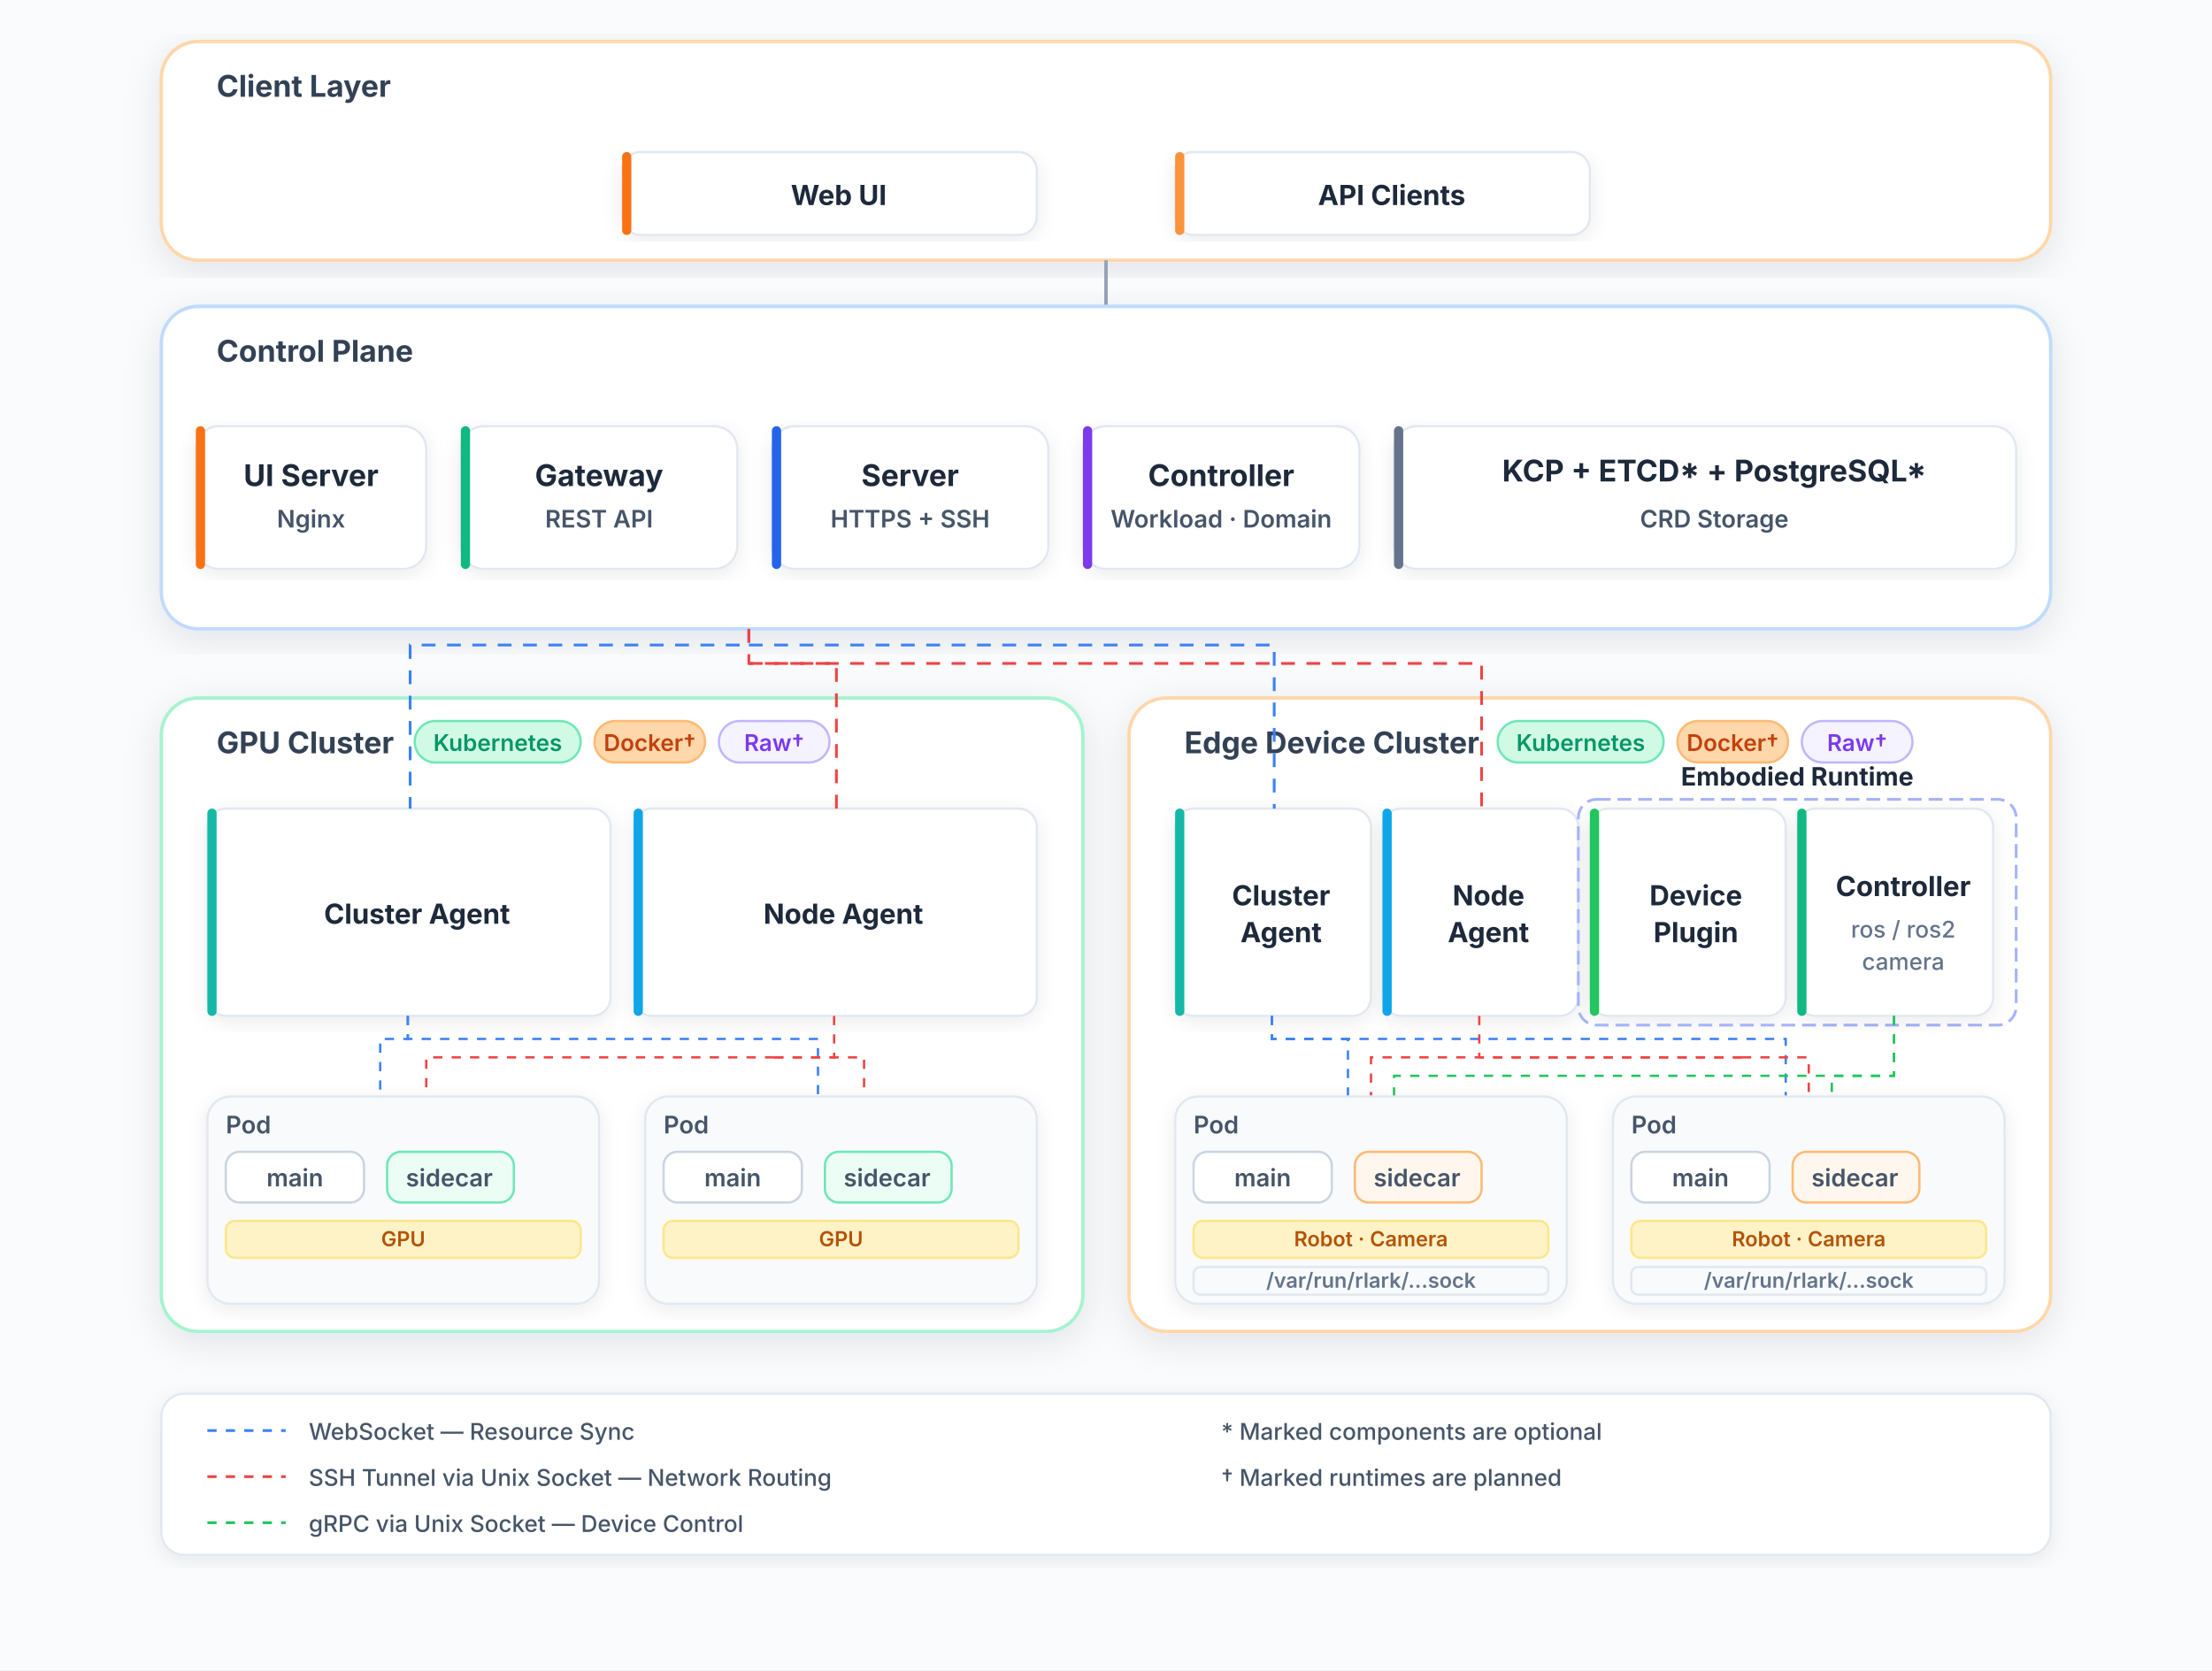
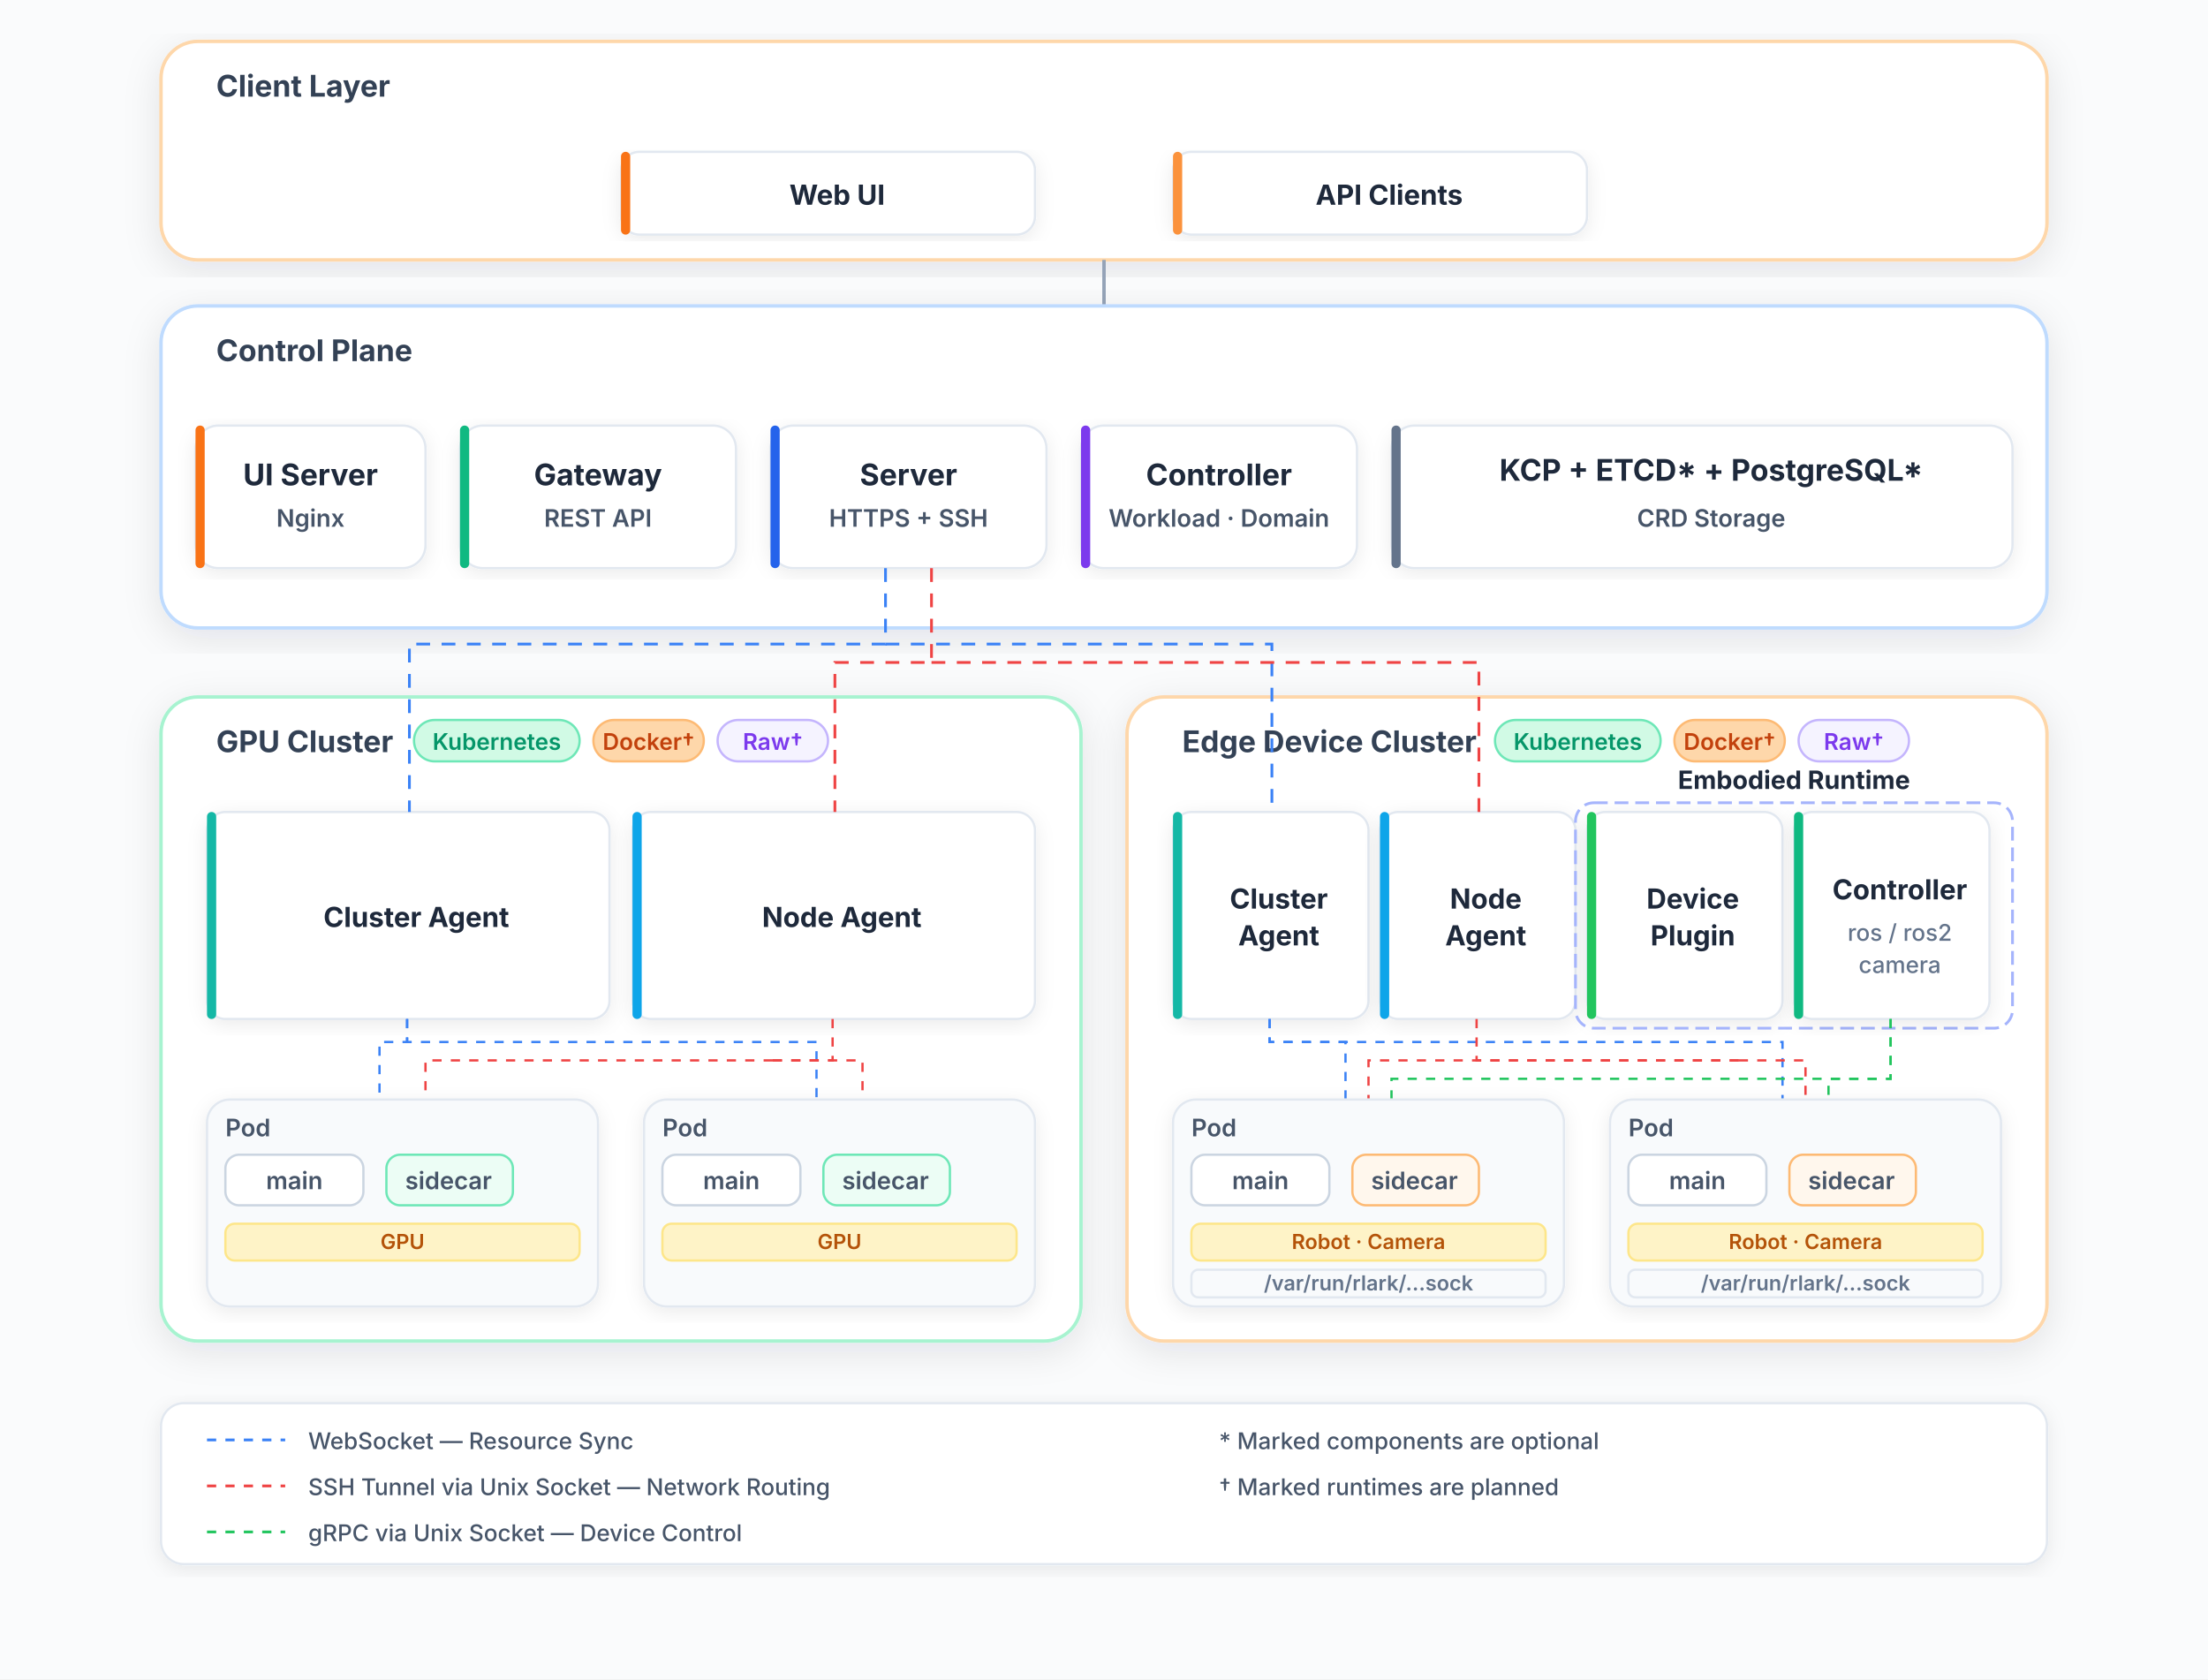
- <svg xmlns="http://www.w3.org/2000/svg" width="960" height="725" viewBox="0 0 960 725">
+ <svg xmlns="http://www.w3.org/2000/svg" width="960" height="730" viewBox="0 0 960 730">
  <defs>
    <filter id="shadow" x="-8%" y="-8%" width="116%" height="116%">
      <feDropShadow dx="0" dy="2" stdDeviation="4" flood-color="#0f172a" flood-opacity="0.08" />
    </filter>
    <filter id="shadow-lg" x="-8%" y="-8%" width="116%" height="116%">
      <feDropShadow dx="0" dy="4" stdDeviation="8" flood-color="#0f172a" flood-opacity="0.10" />
    </filter>
    <marker id="arrow-gray" markerWidth="6" markerHeight="6" refX="5" refY="3" orient="auto" markerUnits="strokeWidth">
      <path d="M0,0 L6,3 L0,6 Z" fill="#94A3B8" />
    </marker>
    <style>
      .font { font-family: Inter, system-ui, -apple-system, BlinkMacSystemFont, 'Segoe UI', sans-serif; }
      .section-title { font-size: 13px; font-weight: 700; fill: #334155; }
      .card-title { font-size: 13px; font-weight: 700; fill: #1E293B; }
      .card-title-sm { font-size: 12px; font-weight: 700; fill: #1E293B; }
      .card-title-xs { font-size: 11px; font-weight: 700; fill: #1E293B; }
      .card-sub { font-size: 10.5px; font-weight: 600; fill: #475569; }
      .card-sub-sm { font-size: 10px; font-weight: 500; fill: #64748B; }
      .badge { font-size: 10px; font-weight: 600; }
      .badge-xs { font-size: 9px; font-weight: 600; }
      .legend { font-size: 10px; font-weight: 500; fill: #475569; }
    </style>
  </defs>
-   <rect width="960" height="725" fill="#FAFBFC" />
+   <rect width="960" height="730" fill="#FAFBFC" />
  <g transform="translate(70, 18)">
    <rect width="820" height="95" rx="16" fill="#FFFFFF" stroke="#FED7AA" stroke-width="1.5" filter="url(#shadow-lg)" />
    <text x="24" y="24" class="font section-title">Client Layer</text>
    <g transform="translate(200, 48)">
      <rect width="180" height="36" rx="8" fill="#FFFFFF" stroke="#E2E8F0" filter="url(#shadow)" />
      <rect x="0" y="0" width="4" height="36" rx="2" fill="#F97316" />
      <text x="94" y="23" text-anchor="middle" class="font card-title-sm">Web UI</text>
    </g>
    <g transform="translate(440, 48)">
      <rect width="180" height="36" rx="8" fill="#FFFFFF" stroke="#E2E8F0" filter="url(#shadow)" />
      <rect x="0" y="0" width="4" height="36" rx="2" fill="#FB923C" />
      <text x="94" y="23" text-anchor="middle" class="font card-title-sm">API Clients</text>
    </g>
  </g>
  <path d="M480 113 L480 133" stroke="#94A3B8" stroke-width="1.5" fill="none" />
  <g transform="translate(70, 133)">
    <rect width="820" height="140" rx="16" fill="#FFFFFF" stroke="#BFDBFE" stroke-width="1.5" filter="url(#shadow-lg)" />
    <text x="24" y="24" class="font section-title">Control Plane</text>
    <g transform="translate(15, 52)">
      <rect width="100" height="62" rx="10" fill="#FFFFFF" stroke="#E2E8F0" filter="url(#shadow)" />
      <rect x="0" y="0" width="4" height="62" rx="2" fill="#F97316" />
      <text x="50" y="26" text-anchor="middle" class="font card-title">UI Server</text>
      <text x="50" y="44" text-anchor="middle" class="font card-sub">Nginx</text>
    </g>
    <g transform="translate(130, 52)">
      <rect width="120" height="62" rx="10" fill="#FFFFFF" stroke="#E2E8F0" filter="url(#shadow)" />
      <rect x="0" y="0" width="4" height="62" rx="2" fill="#10B981" />
      <text x="60" y="26" text-anchor="middle" class="font card-title">Gateway</text>
      <text x="60" y="44" text-anchor="middle" class="font card-sub">REST API</text>
    </g>
    <g transform="translate(265, 52)">
      <rect width="120" height="62" rx="10" fill="#FFFFFF" stroke="#E2E8F0" filter="url(#shadow)" />
      <rect x="0" y="0" width="4" height="62" rx="2" fill="#2563EB" />
      <text x="60" y="26" text-anchor="middle" class="font card-title">Server</text>
      <text x="60" y="44" text-anchor="middle" class="font card-sub">HTTPS + SSH</text>
    </g>
    <g transform="translate(400, 52)">
      <rect width="120" height="62" rx="10" fill="#FFFFFF" stroke="#E2E8F0" filter="url(#shadow)" />
      <rect x="0" y="0" width="4" height="62" rx="2" fill="#7C3AED" />
      <text x="60" y="26" text-anchor="middle" class="font card-title">Controller</text>
      <text x="60" y="44" text-anchor="middle" class="font card-sub">Workload · Domain</text>
    </g>
    <g transform="translate(535, 52)">
      <rect width="270" height="62" rx="10" fill="#FFFFFF" stroke="#E2E8F0" filter="url(#shadow)" />
      <rect x="0" y="0" width="4" height="62" rx="2" fill="#64748B" />
      <text x="139" y="24" text-anchor="middle" class="font card-title">KCP + ETCD* + PostgreSQL*</text>
      <text x="139" y="44" text-anchor="middle" class="font card-sub">CRD Storage</text>
    </g>
  </g>
  <g transform="translate(70, 303)">
-     <rect width="400" height="275" rx="16" fill="#FFFFFF" stroke="#A7F3D0" stroke-width="1.5" filter="url(#shadow-lg)" />
+     <rect width="400" height="280" rx="16" fill="#FFFFFF" stroke="#A7F3D0" stroke-width="1.5" filter="url(#shadow-lg)" />
    <text x="24" y="24" class="font section-title">GPU Cluster</text>
    <rect x="110" y="10" width="72" height="18" rx="9" fill="#D1FAE5" stroke="#6EE7B7" />
    <text x="146" y="23" text-anchor="middle" class="font badge" fill="#059669">Kubernetes</text>
    <rect x="188" y="10" width="48" height="18" rx="9" fill="#FED7AA" stroke="#FDBA74" />
    <text x="212" y="23" text-anchor="middle" class="font badge" fill="#C2410C">Docker†</text>
    <rect x="242" y="10" width="48" height="18" rx="9" fill="#F5F3FF" stroke="#C4B5FD" />
    <text x="266" y="23" text-anchor="middle" class="font badge" fill="#7C3AED">Raw†</text>
-     <g transform="translate(20, 48)">
+     <g transform="translate(20, 50)">
      <rect width="175" height="90" rx="8" fill="#FFFFFF" stroke="#E2E8F0" filter="url(#shadow)" />
      <rect x="0" y="0" width="4" height="90" rx="2" fill="#14B8A6" />
      <text x="91" y="50" text-anchor="middle" class="font card-title-sm">Cluster Agent</text>
    </g>
-     <g transform="translate(205, 48)">
+     <g transform="translate(205, 50)">
      <rect width="175" height="90" rx="8" fill="#FFFFFF" stroke="#E2E8F0" filter="url(#shadow)" />
      <rect x="0" y="0" width="4" height="90" rx="2" fill="#0EA5E9" />
      <text x="91" y="50" text-anchor="middle" class="font card-title-sm">Node Agent</text>
    </g>
-     <path d="M107 138 L107 148 L95 148 L95 173" stroke="#3B82F6" stroke-width="1" fill="none" stroke-dasharray="4 4" />
-     <path d="M107 138 L107 148 L285 148 L285 173" stroke="#3B82F6" stroke-width="1" fill="none" stroke-dasharray="4 4" />
-     <path d="M292 138 L292 156 L266 156" stroke="#EF4444" stroke-width="1" fill="none" stroke-dasharray="4 4" />
-     <path d="M266 156 L115 156 L115 173" stroke="#EF4444" stroke-width="1" fill="none" stroke-dasharray="4 4" />
-     <path d="M266 156 L305 156 L305 173" stroke="#EF4444" stroke-width="1" fill="none" stroke-dasharray="4 4" />
-     <g transform="translate(20, 173)">
+     <path d="M107 140 L107 150 L95 150 L95 175" stroke="#3B82F6" stroke-width="1" fill="none" stroke-dasharray="4 4" />
+     <path d="M107 140 L107 150 L285 150 L285 175" stroke="#3B82F6" stroke-width="1" fill="none" stroke-dasharray="4 4" />
+     <path d="M292 140 L292 158 L266 158" stroke="#EF4444" stroke-width="1" fill="none" stroke-dasharray="4 4" />
+     <path d="M266 158 L115 158 L115 175" stroke="#EF4444" stroke-width="1" fill="none" stroke-dasharray="4 4" />
+     <path d="M266 158 L305 158 L305 175" stroke="#EF4444" stroke-width="1" fill="none" stroke-dasharray="4 4" />
+     <g transform="translate(20, 175)">
      <rect width="170" height="90" rx="10" fill="#F8FAFC" stroke="#E2E8F0" filter="url(#shadow)" />
      <text x="8" y="16" class="font card-sub">Pod</text>
      <rect x="8" y="24" width="60" height="22" rx="6" fill="#FFFFFF" stroke="#CBD5E1" />
      <text x="38" y="39" text-anchor="middle" class="font card-sub">main</text>
      <rect x="78" y="24" width="55" height="22" rx="6" fill="#ECFDF5" stroke="#6EE7B7" />
      <text x="105" y="39" text-anchor="middle" class="font card-sub">sidecar</text>
      <rect x="8" y="54" width="154" height="16" rx="4" fill="#FEF3C7" stroke="#FDE68A" />
      <text x="85" y="65" text-anchor="middle" class="font badge-xs" fill="#B45309">GPU</text>
    </g>
-     <g transform="translate(210, 173)">
+     <g transform="translate(210, 175)">
      <rect width="170" height="90" rx="10" fill="#F8FAFC" stroke="#E2E8F0" filter="url(#shadow)" />
      <text x="8" y="16" class="font card-sub">Pod</text>
      <rect x="8" y="24" width="60" height="22" rx="6" fill="#FFFFFF" stroke="#CBD5E1" />
      <text x="38" y="39" text-anchor="middle" class="font card-sub">main</text>
      <rect x="78" y="24" width="55" height="22" rx="6" fill="#ECFDF5" stroke="#6EE7B7" />
      <text x="105" y="39" text-anchor="middle" class="font card-sub">sidecar</text>
      <rect x="8" y="54" width="154" height="16" rx="4" fill="#FEF3C7" stroke="#FDE68A" />
      <text x="85" y="65" text-anchor="middle" class="font badge-xs" fill="#B45309">GPU</text>
    </g>
  </g>
  <g transform="translate(490, 303)">
-     <rect width="400" height="275" rx="16" fill="#FFFFFF" stroke="#FED7AA" stroke-width="1.5" filter="url(#shadow-lg)" />
+     <rect width="400" height="280" rx="16" fill="#FFFFFF" stroke="#FED7AA" stroke-width="1.5" filter="url(#shadow-lg)" />
    <text x="24" y="24" class="font section-title">Edge Device Cluster</text>
    <rect x="160" y="10" width="72" height="18" rx="9" fill="#D1FAE5" stroke="#6EE7B7" />
    <text x="196" y="23" text-anchor="middle" class="font badge" fill="#059669">Kubernetes</text>
    <rect x="238" y="10" width="48" height="18" rx="9" fill="#FED7AA" stroke="#FDBA74" />
    <text x="262" y="23" text-anchor="middle" class="font badge" fill="#C2410C">Docker†</text>
    <rect x="292" y="10" width="48" height="18" rx="9" fill="#F5F3FF" stroke="#C4B5FD" />
    <text x="316" y="23" text-anchor="middle" class="font badge" fill="#7C3AED">Raw†</text>
-     <g transform="translate(20, 48)">
+     <g transform="translate(20, 50)">
      <rect width="85" height="90" rx="8" fill="#FFFFFF" stroke="#E2E8F0" filter="url(#shadow)" />
      <rect x="0" y="0" width="4" height="90" rx="2" fill="#14B8A6" />
      <text x="46" y="42" text-anchor="middle" class="font card-title-sm">Cluster</text>
      <text x="46" y="58" text-anchor="middle" class="font card-title-sm">Agent</text>
    </g>
-     <g transform="translate(110, 48)">
+     <g transform="translate(110, 50)">
      <rect width="85" height="90" rx="8" fill="#FFFFFF" stroke="#E2E8F0" filter="url(#shadow)" />
      <rect x="0" y="0" width="4" height="90" rx="2" fill="#0EA5E9" />
      <text x="46" y="42" text-anchor="middle" class="font card-title-sm">Node</text>
      <text x="46" y="58" text-anchor="middle" class="font card-title-sm">Agent</text>
    </g>
-     <g transform="translate(200, 48)">
+     <g transform="translate(200, 50)">
      <rect width="85" height="90" rx="8" fill="#FFFFFF" stroke="#E2E8F0" filter="url(#shadow)" />
      <rect x="0" y="0" width="4" height="90" rx="2" fill="#22C55E" />
      <text x="46" y="42" text-anchor="middle" class="font card-title-sm">Device</text>
      <text x="46" y="58" text-anchor="middle" class="font card-title-sm">Plugin</text>
    </g>
-     <rect x="195" y="44" width="190" height="98" rx="8" fill="none" stroke="#A5B4FC" stroke-width="1.2" stroke-dasharray="6 3" />
-     <text x="290" y="38" text-anchor="middle" class="font card-title-xs" fill="#4F46E5">Embodied Runtime</text>
-     <g transform="translate(290, 48)">
+     <rect x="195" y="46" width="190" height="98" rx="8" fill="none" stroke="#A5B4FC" stroke-width="1.2" stroke-dasharray="6 3" />
+     <text x="290" y="40" text-anchor="middle" class="font card-title-xs" fill="#4F46E5">Embodied Runtime</text>
+     <g transform="translate(290, 50)">
      <rect width="85" height="90" rx="8" fill="#FFFFFF" stroke="#E2E8F0" filter="url(#shadow)" />
      <rect x="0" y="0" width="4" height="90" rx="2" fill="#10B981" />
      <text x="46" y="38" text-anchor="middle" class="font card-title-sm">Controller</text>
      <text x="46" y="56" text-anchor="middle" class="font card-sub-sm">ros / ros2</text>
      <text x="46" y="70" text-anchor="middle" class="font card-sub-sm">camera</text>
    </g>
-     <path d="M62 138 L62 148 L95 148 L95 173" stroke="#3B82F6" stroke-width="1" fill="none" stroke-dasharray="4 4" />
-     <path d="M62 138 L62 148 L285 148 L285 173" stroke="#3B82F6" stroke-width="1" fill="none" stroke-dasharray="4 4" />
-     <path d="M152 138 L152 156 L266 156" stroke="#EF4444" stroke-width="1" fill="none" stroke-dasharray="4 4" />
-     <path d="M266 156 L105 156 L105 173" stroke="#EF4444" stroke-width="1" fill="none" stroke-dasharray="4 4" />
-     <path d="M266 156 L295 156 L295 173" stroke="#EF4444" stroke-width="1" fill="none" stroke-dasharray="4 4" />
-     <path d="M332 138 L332 164 L115 164 L115 173" stroke="#22C55E" stroke-width="1" fill="none" stroke-dasharray="4 4" />
-     <path d="M332 138 L332 164 L305 164 L305 173" stroke="#22C55E" stroke-width="1" fill="none" stroke-dasharray="4 4" />
-     <g transform="translate(20, 173)">
+     <path d="M62 140 L62 150 L95 150 L95 175" stroke="#3B82F6" stroke-width="1" fill="none" stroke-dasharray="4 4" />
+     <path d="M62 140 L62 150 L285 150 L285 175" stroke="#3B82F6" stroke-width="1" fill="none" stroke-dasharray="4 4" />
+     <path d="M152 140 L152 158 L266 158" stroke="#EF4444" stroke-width="1" fill="none" stroke-dasharray="4 4" />
+     <path d="M266 158 L105 158 L105 175" stroke="#EF4444" stroke-width="1" fill="none" stroke-dasharray="4 4" />
+     <path d="M266 158 L295 158 L295 175" stroke="#EF4444" stroke-width="1" fill="none" stroke-dasharray="4 4" />
+     <path d="M332 140 L332 166 L115 166 L115 175" stroke="#22C55E" stroke-width="1" fill="none" stroke-dasharray="4 4" />
+     <path d="M332 140 L332 166 L305 166 L305 175" stroke="#22C55E" stroke-width="1" fill="none" stroke-dasharray="4 4" />
+     <g transform="translate(20, 175)">
      <rect width="170" height="90" rx="10" fill="#F8FAFC" stroke="#E2E8F0" filter="url(#shadow)" />
      <text x="8" y="16" class="font card-sub">Pod</text>
      <rect x="8" y="24" width="60" height="22" rx="6" fill="#FFFFFF" stroke="#CBD5E1" />
      <text x="38" y="39" text-anchor="middle" class="font card-sub">main</text>
      <rect x="78" y="24" width="55" height="22" rx="6" fill="#FFF7ED" stroke="#FDBA74" />
      <text x="105" y="39" text-anchor="middle" class="font card-sub">sidecar</text>
      <rect x="8" y="54" width="154" height="16" rx="4" fill="#FEF3C7" stroke="#FDE68A" />
      <text x="85" y="65" text-anchor="middle" class="font badge-xs" fill="#B45309">Robot · Camera</text>
      <rect x="8" y="74" width="154" height="12" rx="3" fill="#F8FAFC" stroke="#E2E8F0" />
      <text x="85" y="83" text-anchor="middle" class="font badge-xs" fill="#64748B">/var/run/rlark/...sock</text>
    </g>
-     <g transform="translate(210, 173)">
+     <g transform="translate(210, 175)">
      <rect width="170" height="90" rx="10" fill="#F8FAFC" stroke="#E2E8F0" filter="url(#shadow)" />
      <text x="8" y="16" class="font card-sub">Pod</text>
      <rect x="8" y="24" width="60" height="22" rx="6" fill="#FFFFFF" stroke="#CBD5E1" />
      <text x="38" y="39" text-anchor="middle" class="font card-sub">main</text>
      <rect x="78" y="24" width="55" height="22" rx="6" fill="#FFF7ED" stroke="#FDBA74" />
      <text x="105" y="39" text-anchor="middle" class="font card-sub">sidecar</text>
      <rect x="8" y="54" width="154" height="16" rx="4" fill="#FEF3C7" stroke="#FDE68A" />
      <text x="85" y="65" text-anchor="middle" class="font badge-xs" fill="#B45309">Robot · Camera</text>
      <rect x="8" y="74" width="154" height="12" rx="3" fill="#F8FAFC" stroke="#E2E8F0" />
      <text x="85" y="83" text-anchor="middle" class="font badge-xs" fill="#64748B">/var/run/rlark/...sock</text>
    </g>
  </g>
-   <path d="M325 273 L325 280 L178 280 L178 351" stroke="#3B82F6" stroke-width="1.2" fill="none" stroke-dasharray="6 5" />
-   <path d="M325 280 L553 280 L553 351" stroke="#3B82F6" stroke-width="1.2" fill="none" stroke-dasharray="6 5" />
-   <path d="M325 273 L325 288 L363 288 L363 351" stroke="#EF4444" stroke-width="1.2" fill="none" stroke-dasharray="6 5" />
-   <path d="M325 288 L643 288 L643 351" stroke="#EF4444" stroke-width="1.2" fill="none" stroke-dasharray="6 5" />
-   <g transform="translate(70, 605)">
+   <path d="M385 247 L385 280 L178 280 L178 353" stroke="#3B82F6" stroke-width="1.2" fill="none" stroke-dasharray="6 5" />
+   <path d="M385 280 L553 280 L553 353" stroke="#3B82F6" stroke-width="1.2" fill="none" stroke-dasharray="6 5" />
+   <path d="M405 247 L405 288 L363 288 L363 353" stroke="#EF4444" stroke-width="1.2" fill="none" stroke-dasharray="6 5" />
+   <path d="M405 288 L643 288 L643 353" stroke="#EF4444" stroke-width="1.2" fill="none" stroke-dasharray="6 5" />
+   <g transform="translate(70, 610)">
    <rect width="820" height="70" rx="10" fill="#FFFFFF" stroke="#E2E8F0" filter="url(#shadow)" />
    <line x1="20" y1="16" x2="54" y2="16" stroke="#3B82F6" stroke-width="1.2" stroke-dasharray="4 4" />
    <text x="64" y="20" class="font legend">WebSocket — Resource Sync</text>
    <line x1="20" y1="36" x2="54" y2="36" stroke="#EF4444" stroke-width="1.2" stroke-dasharray="4 4" />
    <text x="64" y="40" class="font legend">SSH Tunnel via Unix Socket — Network Routing</text>
    <line x1="20" y1="56" x2="54" y2="56" stroke="#22C55E" stroke-width="1.2" stroke-dasharray="4 4" />
    <text x="64" y="60" class="font legend">gRPC via Unix Socket — Device Control</text>
    <text x="460" y="20" class="font legend" fill="#64748B">* Marked components are optional</text>
    <text x="460" y="40" class="font legend" fill="#64748B">† Marked runtimes are planned</text>
  </g>
</svg>
